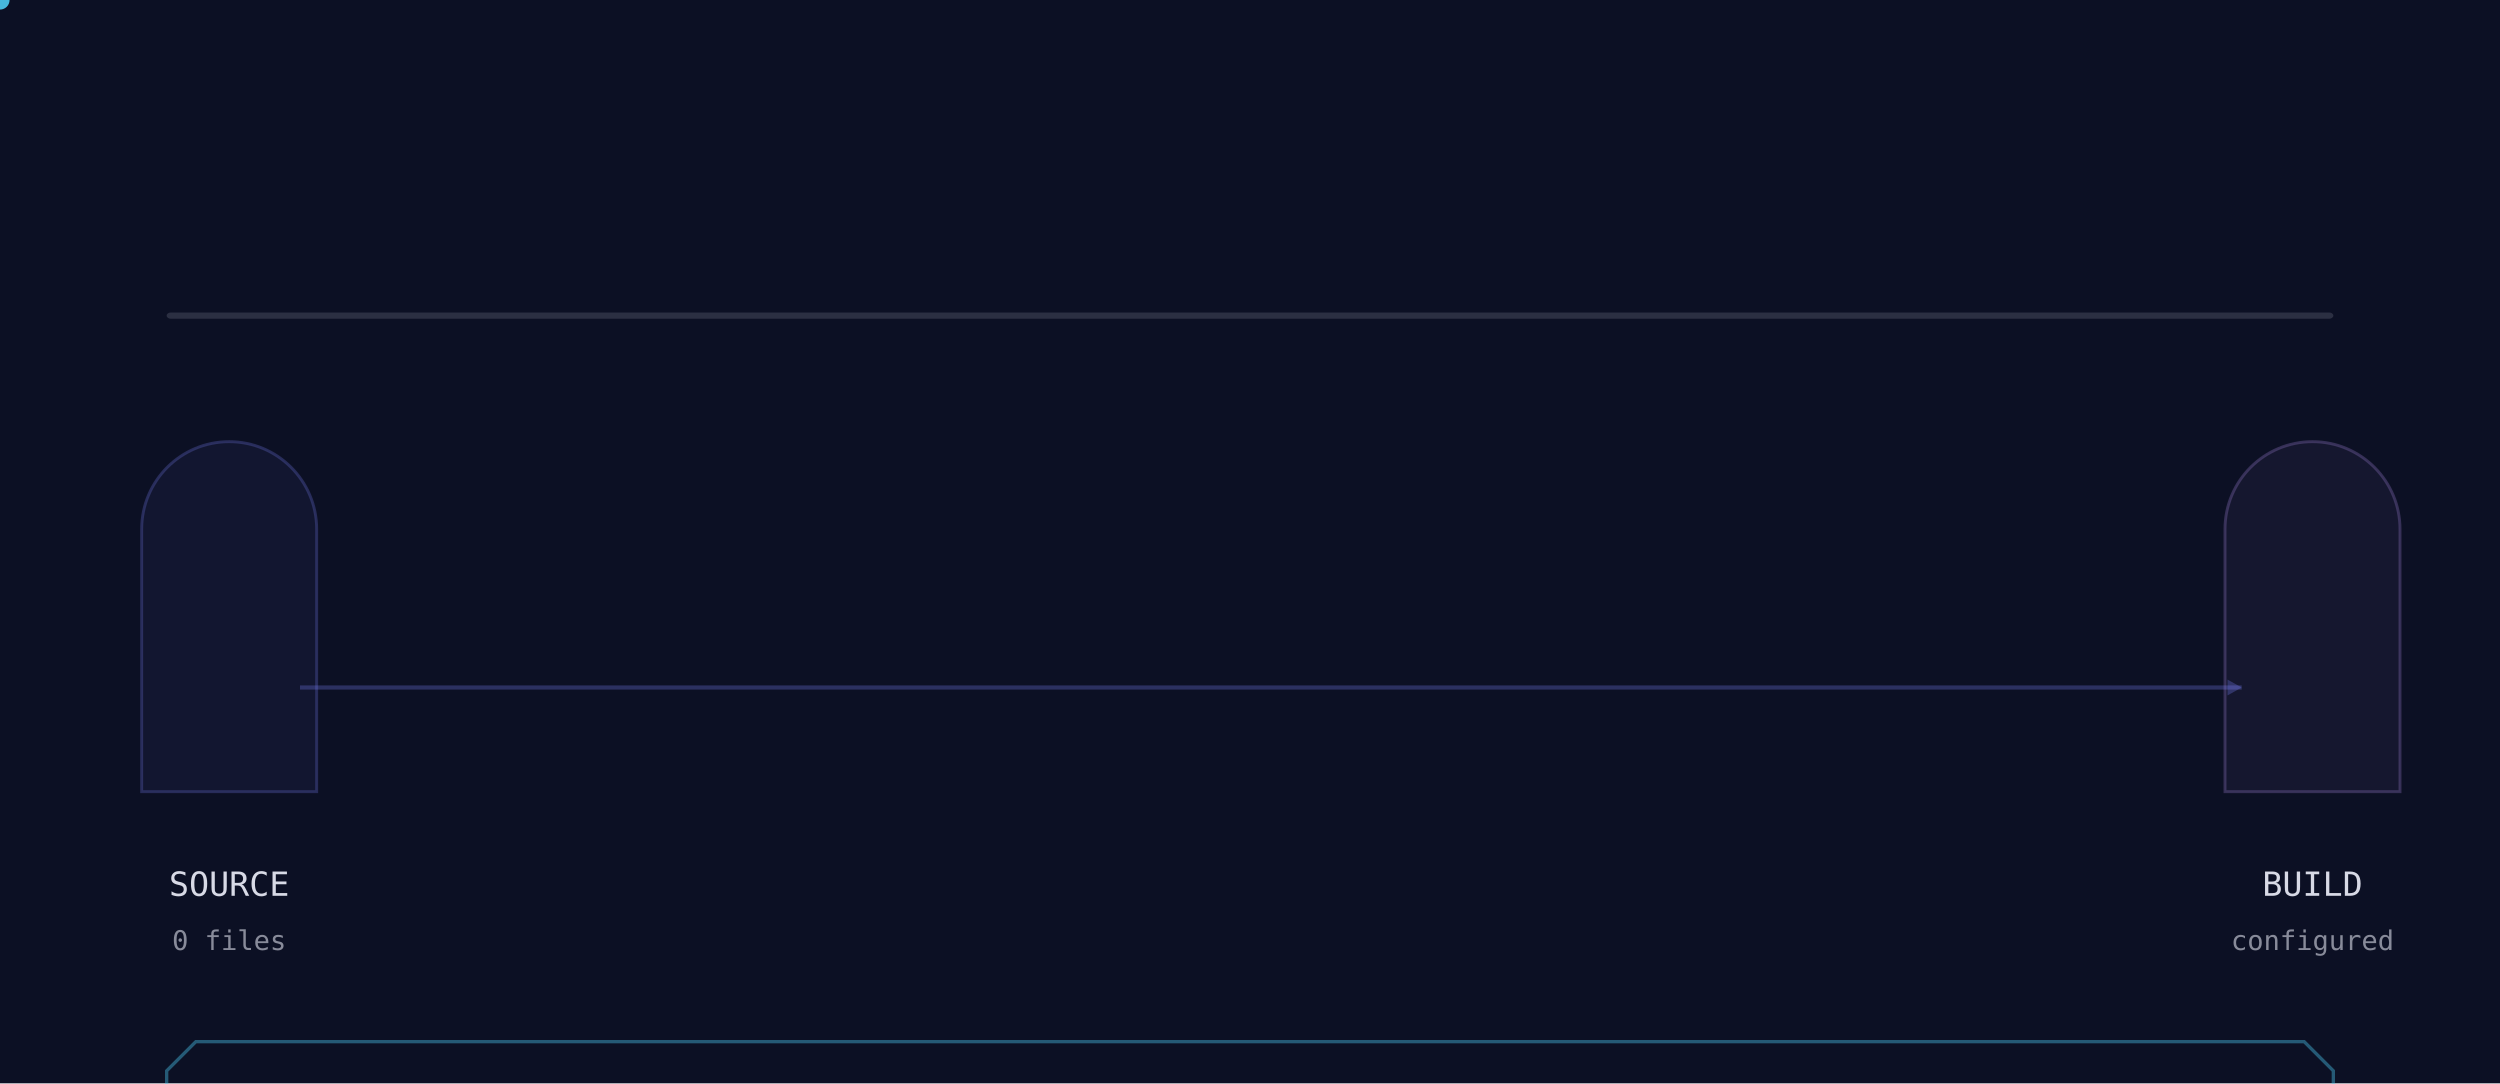
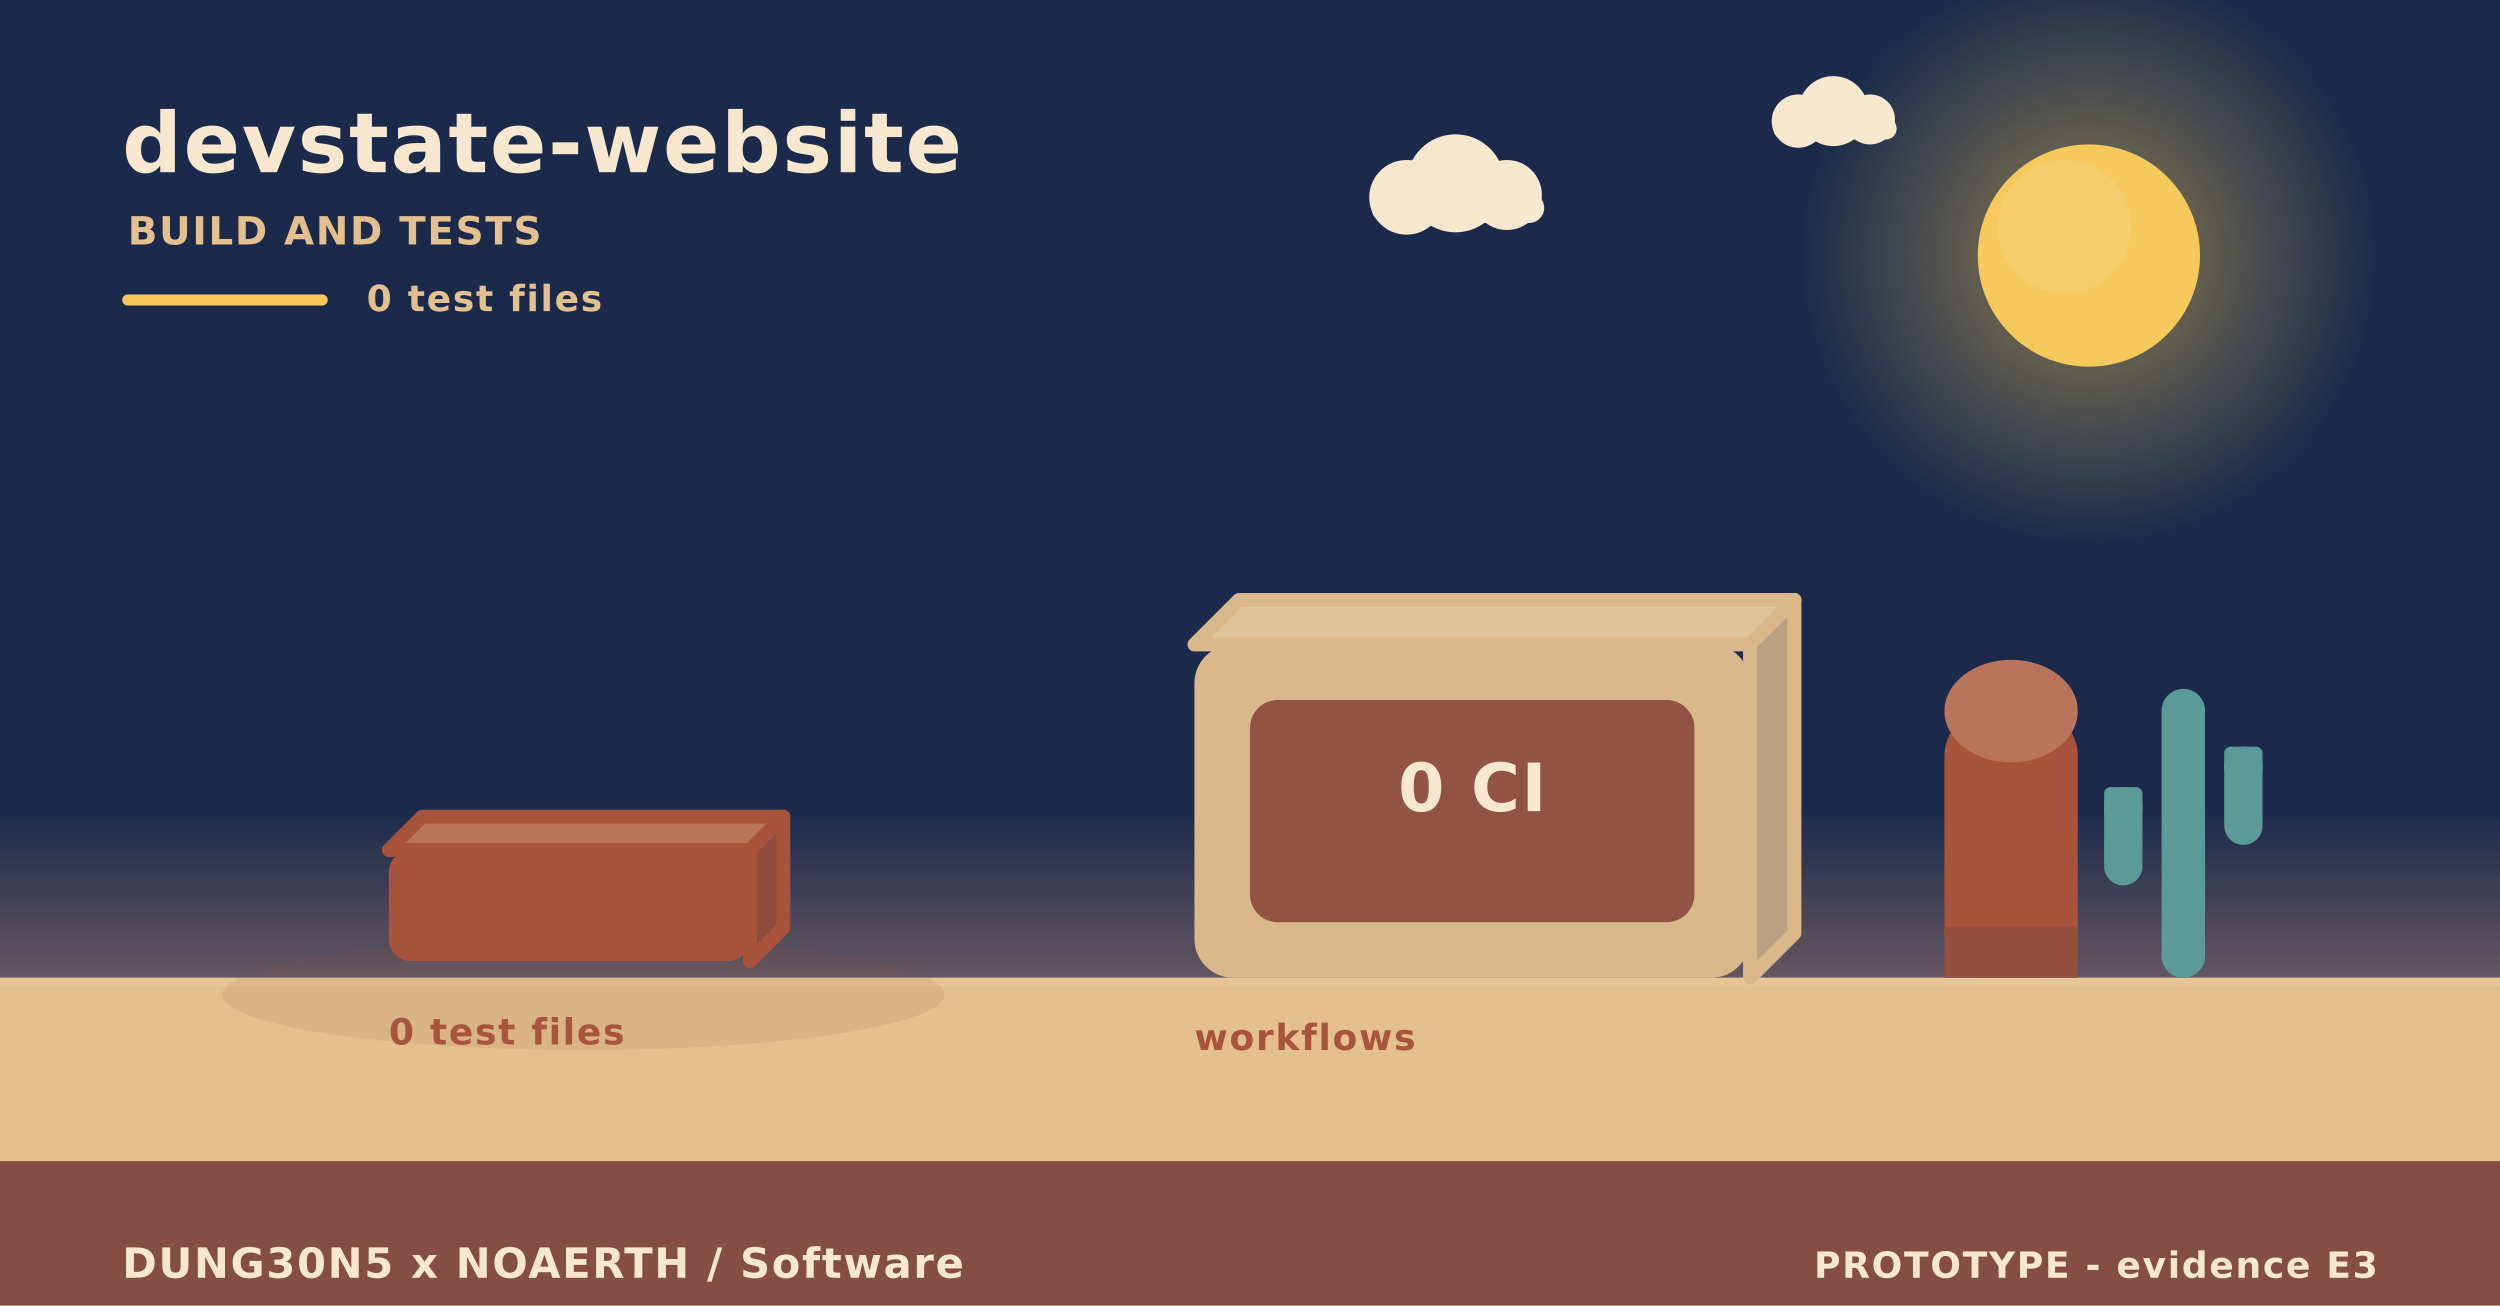
- <svg xmlns="http://www.w3.org/2000/svg" viewBox="0 0 1200 520" width="1200" height="520" role="img" aria-label="devstate-website build evidence">
-   <rect width="1200" height="520" fill="#0c1024" />
-   <defs>
-     <linearGradient id="gb" x1="0" y1="0" x2="1" y2="1">
-       <stop offset="0%" stop-color="#7c83ff" />
-       <stop offset="100%" stop-color="#b794f4" />
-     </linearGradient>
-   </defs>
-   <rect x="80.00" y="150.00" width="1040.00" height="3.00" rx="2.00" fill="rgba(238,240,251,0.140)" opacity="1.00" />
-   <path d="M68.00,380.00 L68.00,254.00 A42.00,42.00 0 0 1 152.00,254.00 L152.00,380.00 Z" fill="rgba(124,131,255,0.100)" opacity="0.55" stroke="rgba(124,131,255,0.450)" stroke-width="1.4" />
-   <polygon points="-192.26,189.00 -136.83,221.00 -136.83,157.00 -192.26,125.00" fill="#2c758b" opacity="0.95" />
-   <polygon points="-247.68,221.00 -192.26,253.00 -192.26,189.00 -247.68,157.00" fill="#8f73be" opacity="0.95" />
-   <polygon points="-192.26,125.00 -136.83,157.00 -192.26,189.00 -247.68,157.00" fill="#7c83ff" opacity="0.95" />
-   <text x="110" y="430" font-family="ui-monospace,Menlo,monospace" font-size="16" fill="rgba(238,240,251,0.900)" text-anchor="middle">SOURCE</text>
-   <text x="110" y="456" font-family="ui-monospace,Menlo,monospace" font-size="13" fill="rgba(238,240,251,0.550)" text-anchor="middle">0 files</text>
-   <path d="M1068.00,380.00 L1068.00,254.00 A42.00,42.00 0 0 1 1152.00,254.00 L1152.00,380.00 Z" fill="rgba(183,148,244,0.100)" opacity="0.55" stroke="rgba(183,148,244,0.450)" stroke-width="1.4" />
-   <polygon points="673.77,689.00 729.19,721.00 729.19,657.00 673.77,625.00" fill="#2c758b" opacity="0.95" />
-   <polygon points="618.34,721.00 673.77,753.00 673.77,689.00 618.34,657.00" fill="#8f73be" opacity="0.95" />
-   <polygon points="673.77,625.00 729.19,657.00 673.77,689.00 618.34,657.00" fill="#b794f4" opacity="0.95" />
-   <text x="1110" y="430" font-family="ui-monospace,Menlo,monospace" font-size="16" fill="rgba(238,240,251,0.900)" text-anchor="middle">BUILD</text>
-   <text x="1110" y="456" font-family="ui-monospace,Menlo,monospace" font-size="13" fill="rgba(238,240,251,0.550)" text-anchor="middle">configured</text>
-   <line x1="144.00" y1="330.00" x2="1076.00" y2="330.00" stroke="rgba(124,131,255,0.500)" stroke-width="2.00" opacity="0.55" />
-   <polygon points="1076.00,330.00 1069.20,326.20 1069.20,333.80" fill="rgba(124,131,255,0.500)" opacity="0.55" />
-   <g opacity="0.9">
-     <circle cx="0.00" cy="0.00" r="4.60" fill="#4cc9f0" opacity="1.00" />
-     <animateTransform attributeName="transform" type="translate" values="144.00,330.00 1076.00,330.00" dur="4.533s" begin="0.0s" repeatCount="indefinite" />
-     <animateTransform attributeName="transform" type="translate" values="1076.00,330.00 144.00,330.00" dur="4.533s" begin="2.267s" repeatCount="indefinite" />
+ <svg xmlns="http://www.w3.org/2000/svg" width="900" height="470" viewBox="0 0 900 470" role="img" aria-label="devstate-website - how it is verified">
+   <linearGradient id="skyb" x1="0" y1="0" x2="0" y2="1">
+     <stop offset="0" stop-color="#1b2a4a" />
+     <stop offset="0.62" stop-color="#1b2a4a" />
+     <stop offset="1" stop-color="#f3ad8a" />
+   </linearGradient>
+   <rect width="900" height="470" fill="url(#skyb)" />
+   <radialGradient id="sunb">
+     <stop offset="0.35" stop-color="#f5c95c" stop-opacity="0.34" />
+     <stop offset="1" stop-color="#f5c95c" stop-opacity="0" />
+   </radialGradient>
+   <circle cx="752" cy="92" r="104" fill="url(#sunb)" />
+   <circle cx="752" cy="92" r="40" fill="#f5c95c" />
+   <circle cx="743.2" cy="81.6" r="24" fill="#f5d27e" opacity="0.5" />
+   <g>
+     <circle cx="524" cy="66" r="17.64" fill="#f6e7ce" />
+     <circle cx="506.36" cy="71.04" r="13.44" fill="#f6e7ce" />
+     <circle cx="542.48" cy="70.2" r="12.6" fill="#f6e7ce" />
+     <rect x="493.76" y="69.36" width="62.16" height="10.92" rx="5.46" fill="#f6e7ce" />
+     <animateTransform attributeName="transform" type="translate" values="0 0;24 0;0 0" dur="36s" begin="0s" repeatCount="indefinite" />
  </g>
-   <path d="M94.00,500.00 H1106.00 L1120.00,514.00 V546.00 L1106.00,560.00 H94.00 L80.00,546.00 V514.00 Z" fill="none" stroke="rgba(76,201,240,0.500)" stroke-width="1.60" opacity="0.80" />
-   <text x="600" y="536" font-family="ui-monospace,Menlo,monospace" font-size="16" fill="rgba(76,201,240,0.950)" text-anchor="middle">no test suite present in this repository — shown as measured, not implied</text>
+   <g>
+     <circle cx="660" cy="40" r="12.6" fill="#f6e7ce" />
+     <circle cx="647.4" cy="43.6" r="9.6" fill="#f6e7ce" />
+     <circle cx="673.2" cy="43" r="9" fill="#f6e7ce" />
+     <rect x="638.4" y="42.4" width="44.4" height="7.8" rx="3.9" fill="#f6e7ce" />
+     <animateTransform attributeName="transform" type="translate" values="0 0;-18 0;0 0" dur="46s" begin="3s" repeatCount="indefinite" />
+   </g>
+   <rect x="0" y="352" width="900" height="118" fill="#e3c08d" />
+   <rect x="0" y="352" width="900" height="3" fill="#e6c596" />
+   <text x="44" y="62" font-family="Verdana,DejaVu Sans,sans-serif" font-size="30" font-weight="700" letter-spacing="0.6" fill="#f6e7ce" text-anchor="start">devstate-website</text>
+   <text x="46" y="88" font-family="Verdana,DejaVu Sans,sans-serif" font-size="14" font-weight="700" letter-spacing="0.6" fill="#e3c08d" text-anchor="start">BUILD AND TESTS</text>
+   <rect x="44" y="106" width="74" height="4" rx="2" fill="#f5c95c" />
+   <text x="132" y="112" font-family="Verdana,DejaVu Sans,sans-serif" font-size="13" font-weight="700" letter-spacing="0.6" fill="#e3c08d" text-anchor="start">0 test files</text>
+   <ellipse cx="210" cy="358" rx="130" ry="20" fill="rgba(138,90,68,0.11)" />
+   <g>
+     <path d="M140,306 L270,306 L282,294 L152,294 Z" fill="#b9745c" stroke="#a8543c" stroke-width="5" stroke-linejoin="round" />
+     <path d="M270,306 L282,294 L282,334 L270,346 Z" fill="#904d3e" stroke="#a8543c" stroke-width="5" stroke-linejoin="round" />
+     <rect x="140" y="306" width="130" height="40" rx="8" fill="#a8543c" />
+     <animateTransform attributeName="transform" type="translate" values="0 10;0 0" dur="0.8s" begin="0.5s" fill="freeze" />
+   </g>
+   <text x="140" y="376" font-family="Verdana,DejaVu Sans,sans-serif" font-size="13" font-weight="700" letter-spacing="0.6" fill="#a8543c" text-anchor="start">0 test files</text>
+   <path d="M430,232 L630,232 L646,216 L446,216 Z" fill="#dfc39b" stroke="#d9b98c" stroke-width="5" stroke-linejoin="round" />
+   <path d="M630,232 L646,216 L646,336 L630,352 Z" fill="#b9a181" stroke="#d9b98c" stroke-width="5" stroke-linejoin="round" />
+   <rect x="430" y="232" width="200" height="120" rx="14" fill="#d9b98c" />
+   <rect x="450" y="252" width="160" height="80" rx="10" fill="#8c4c3f" opacity="0.94" />
+   <text x="530" y="292" font-family="Verdana,DejaVu Sans,sans-serif" font-size="24" font-weight="700" letter-spacing="0.6" fill="#f6e7ce" text-anchor="middle">0 CI</text>
+   <text x="430" y="378" font-family="Verdana,DejaVu Sans,sans-serif" font-size="13" font-weight="700" letter-spacing="0.6" fill="#a8543c" text-anchor="start">workflows</text>
+   <rect x="700" y="256" width="48" height="96" rx="16" fill="#a8543c" />
+   <ellipse cx="724" cy="256" rx="24" ry="18.46" fill="#b9745c" />
+   <rect x="700" y="333.54" width="48" height="18.46" fill="#944e3e" />
+   <rect x="778.18" y="248" width="15.64" height="104" rx="7.82" fill="#5b9a97" />
+   <rect x="757.48" y="283.36" width="13.8" height="35.36" rx="6.9" fill="#5b9a97" />
+   <rect x="757.48" y="283.36" width="13.8" height="10.4" rx="2.3" fill="#5b9a97" />
+   <rect x="800.72" y="268.8" width="13.8" height="35.36" rx="6.9" fill="#5b9a97" />
+   <rect x="800.72" y="268.8" width="13.8" height="10.4" rx="2.3" fill="#5b9a97" />
+   <rect x="0" y="418" width="900" height="52" rx="0" fill="#7e4740" opacity="0.94" />
+   <text x="44" y="460" font-family="Verdana,DejaVu Sans,sans-serif" font-size="15" font-weight="700" letter-spacing="0.6" fill="#f6e7ce" text-anchor="start">DUNG30N5 x NOAERTH  /  Software</text>
+   <text x="856" y="460" font-family="Verdana,DejaVu Sans,sans-serif" font-size="13" font-weight="700" letter-spacing="0.6" fill="#f6e7ce" text-anchor="end">PROTOTYPE  -  evidence E3</text>
</svg>
